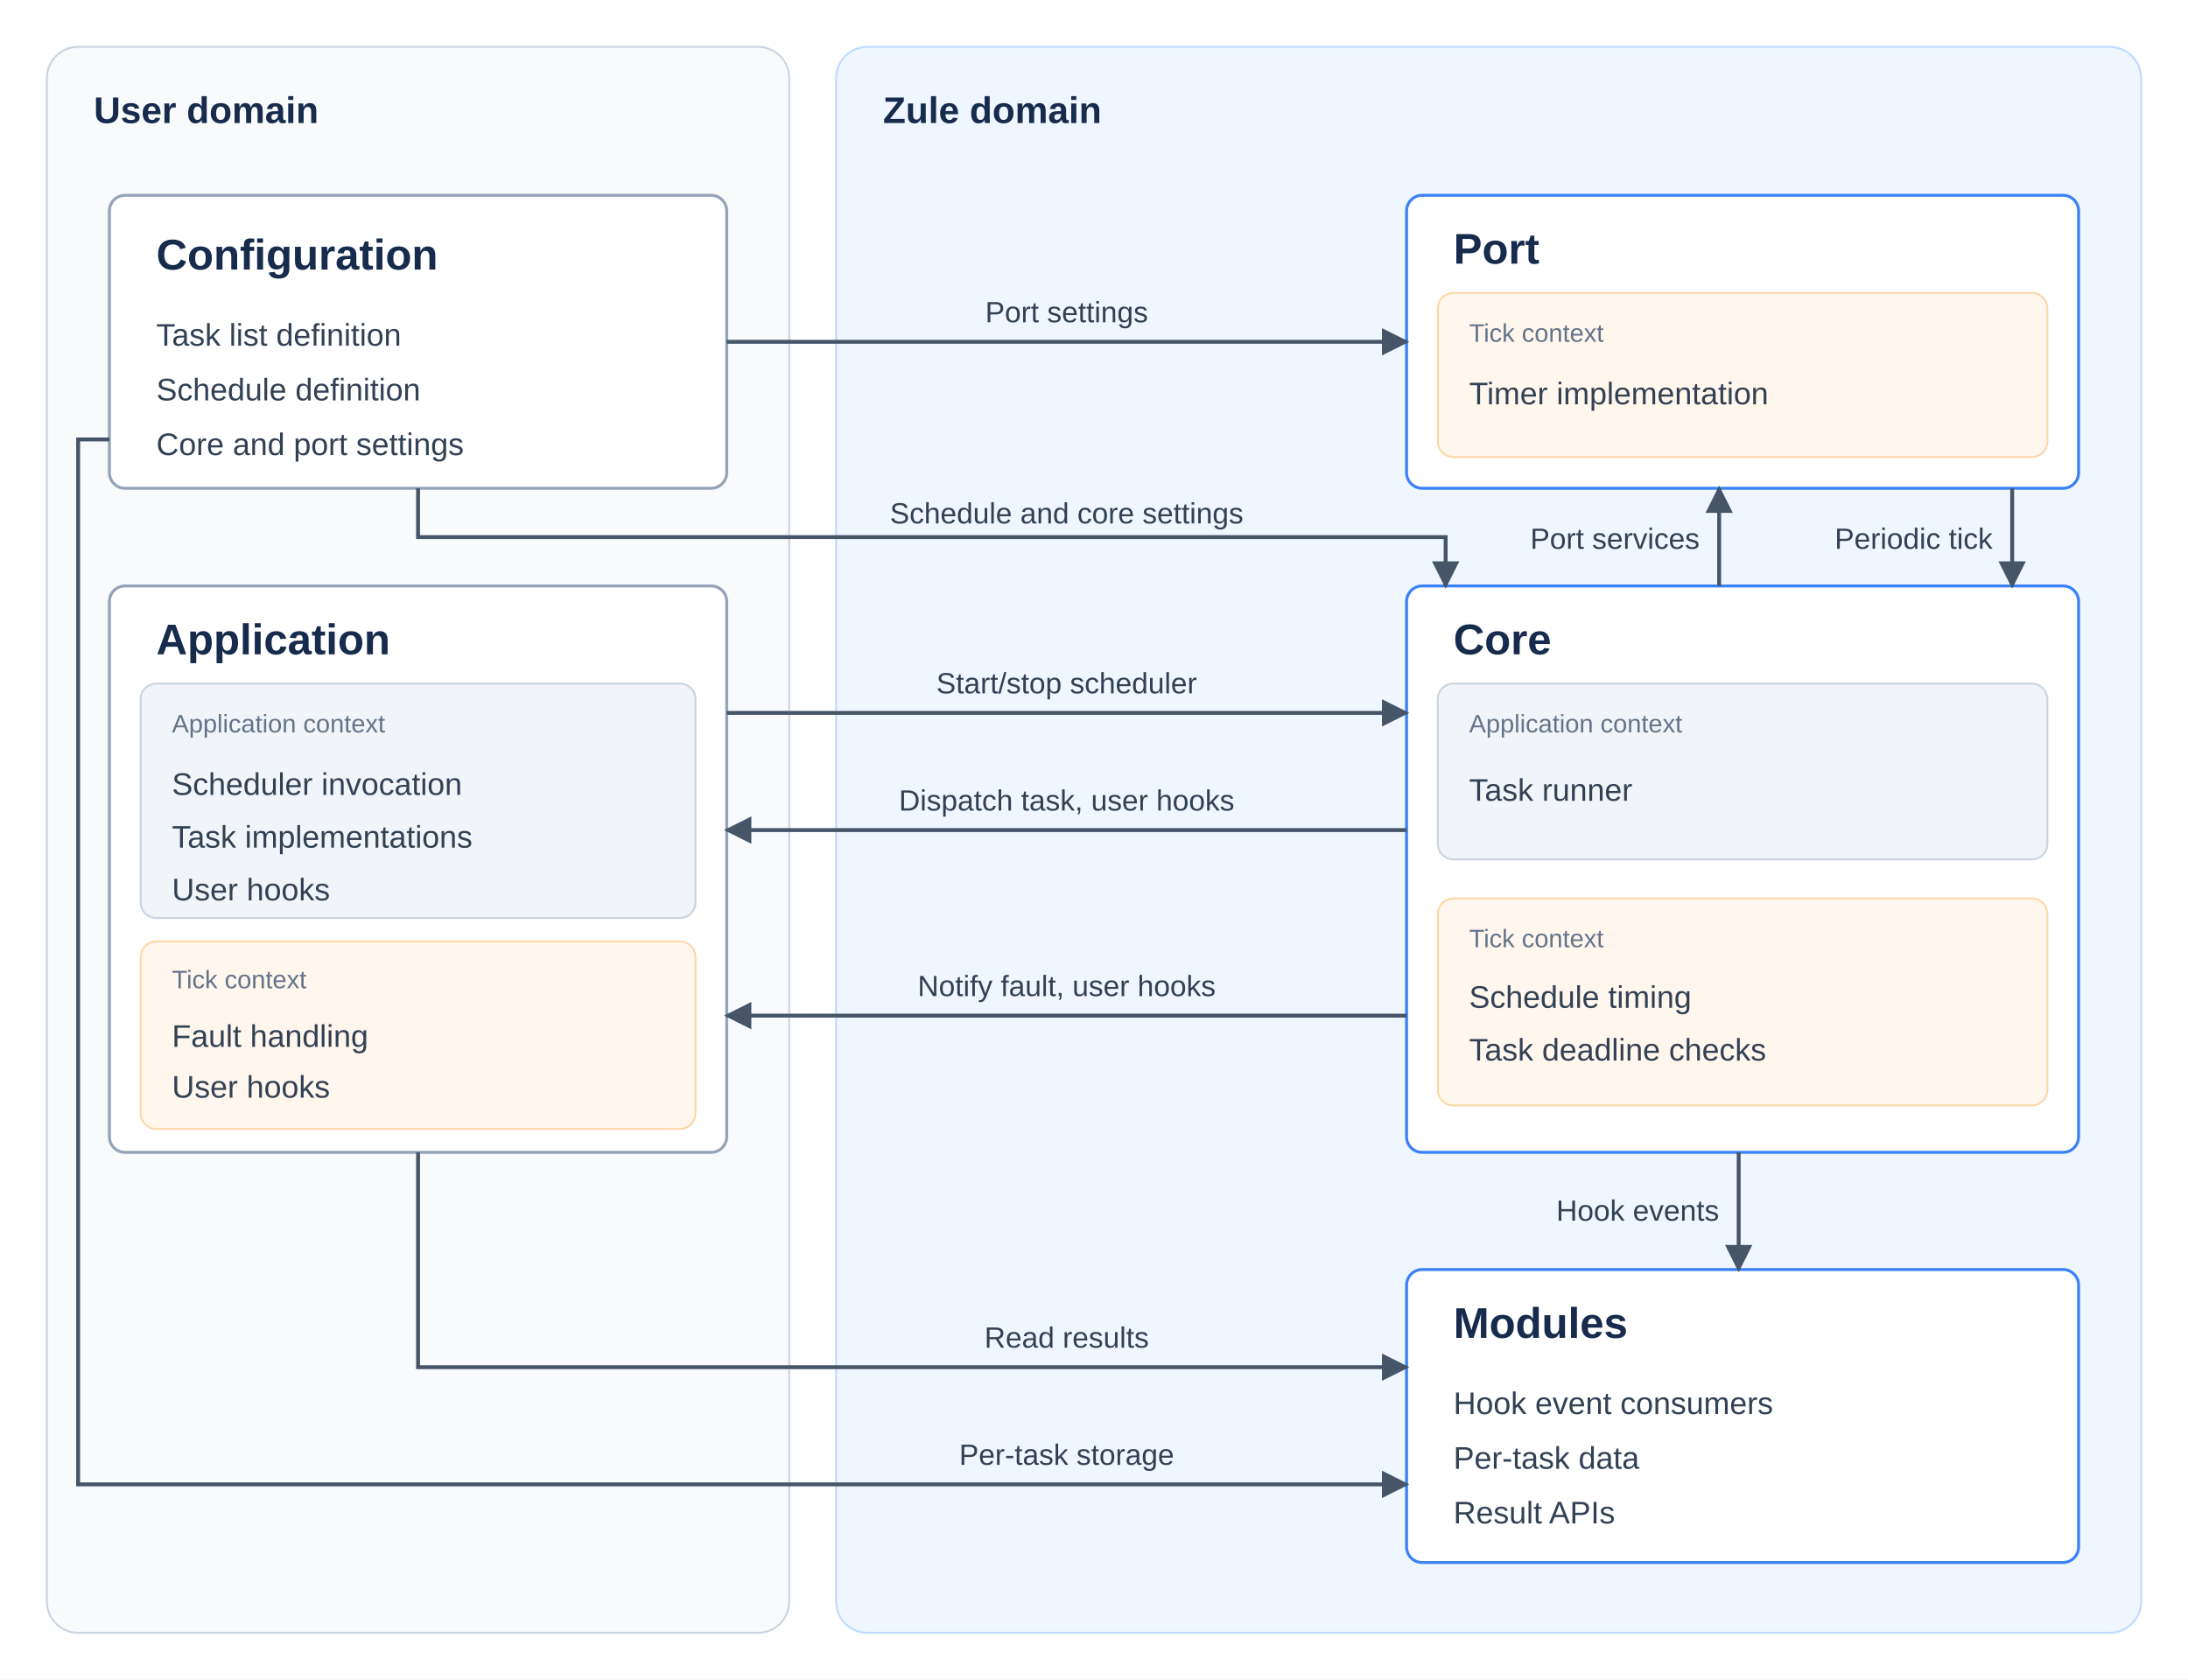
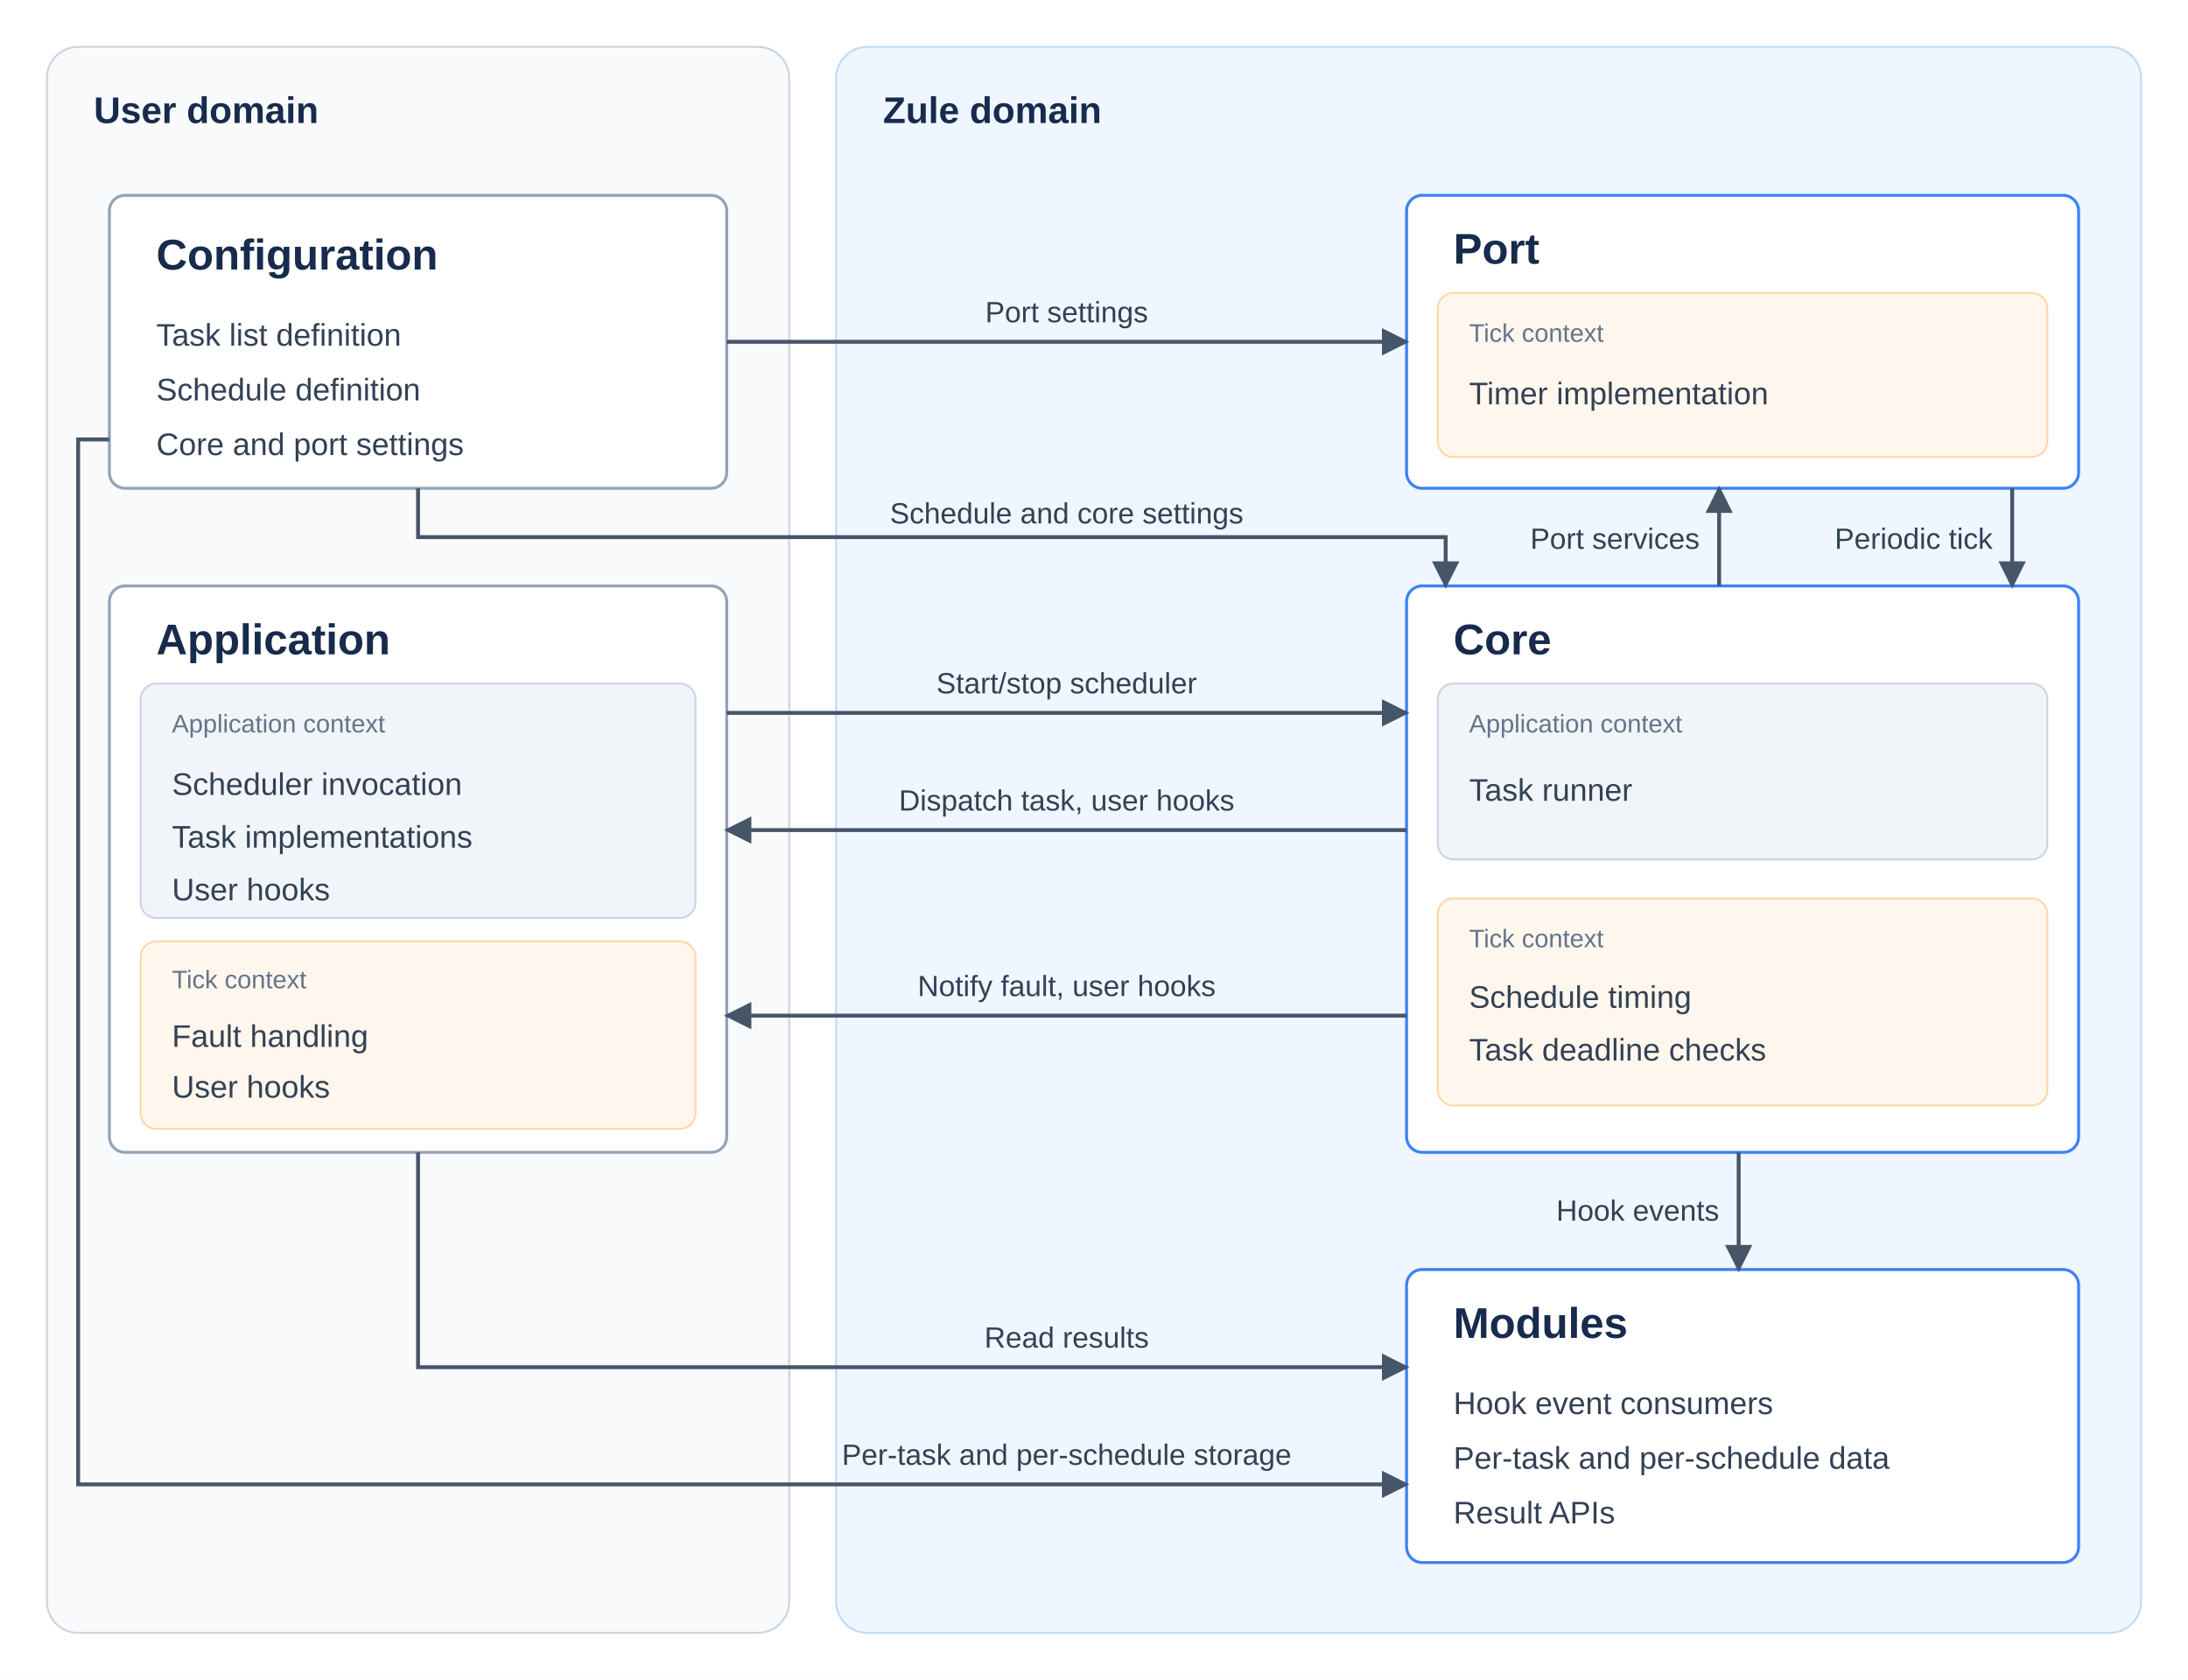
<svg xmlns="http://www.w3.org/2000/svg" width="1120" height="860" viewBox="0 0 1120 860" role="img" aria-labelledby="title description">
  <defs>
    <marker id="arrow" viewBox="0 0 10 10" refX="9" refY="5" markerWidth="7" markerHeight="7" orient="auto-start-reverse">
      <path d="M 0 0 L 10 5 L 0 10 Z" fill="#475569" />
    </marker>
    <style>
      text { font-family: Arial, Helvetica, sans-serif; fill: #172b4d; }
      .domain { font-size: 19px; font-weight: 700; }
      .heading { font-size: 22px; font-weight: 700; }
      .body { font-size: 16px; fill: #334155; }
      .label { font-size: 15px; fill: #334155; }
      .context { font-size: 13px; fill: #64748b; }
      .link { fill: none; stroke: #475569; stroke-width: 2; marker-end: url(#arrow); }
      .user { fill: #ffffff; stroke: #94a3b8; stroke-width: 1.5; }
      .zule { fill: #ffffff; stroke: #3b82f6; stroke-width: 1.5; }
      .application-context { fill: #f1f5f9; stroke: #cbd5e1; }
      .tick-context { fill: #fff7ed; stroke: #fed7aa; }
    </style>
  </defs>
  <rect width="1120" height="860" fill="#ffffff" />
  <rect x="24" y="24" width="380" height="812" rx="16" fill="#f8fafc" stroke="#cbd5e1" />
  <rect x="428" y="24" width="668" height="812" rx="16" fill="#eff6ff" stroke="#bfdbfe" />
  <text x="48" y="63" class="domain">User domain</text>
  <text x="452" y="63" class="domain">Zule domain</text>
  <rect x="56" y="100" width="316" height="150" rx="8" class="user" />
  <text x="80" y="138" class="heading">Configuration</text>
  <text x="80" y="177" class="body">Task list definition</text>
  <text x="80" y="205" class="body">Schedule definition</text>
  <text x="80" y="233" class="body">Core and port settings</text>
  <rect x="56" y="300" width="316" height="290" rx="8" class="user" />
  <text x="80" y="335" class="heading">Application</text>
  <rect x="72" y="350" width="284" height="120" rx="8" class="application-context" />
  <text x="88" y="375" class="context">Application context</text>
  <text x="88" y="407" class="body">Scheduler invocation</text>
  <text x="88" y="434" class="body">Task implementations</text>
  <text x="88" y="461" class="body">User hooks</text>
  <rect x="72" y="482" width="284" height="96" rx="8" class="tick-context" />
  <text x="88" y="506" class="context">Tick context</text>
  <text x="88" y="536" class="body">Fault handling</text>
  <text x="88" y="562" class="body">User hooks</text>
  <rect x="720" y="100" width="344" height="150" rx="8" class="zule" />
  <text x="744" y="135" class="heading">Port</text>
  <rect x="736" y="150" width="312" height="84" rx="8" class="tick-context" />
  <text x="752" y="175" class="context">Tick context</text>
  <text x="752" y="207" class="body">Timer implementation</text>
  <rect x="720" y="300" width="344" height="290" rx="8" class="zule" />
  <text x="744" y="335" class="heading">Core</text>
  <rect x="736" y="350" width="312" height="90" rx="8" class="application-context" />
  <text x="752" y="375" class="context">Application context</text>
  <text x="752" y="410" class="body">Task runner</text>
  <rect x="736" y="460" width="312" height="106" rx="8" class="tick-context" />
  <text x="752" y="485" class="context">Tick context</text>
  <text x="752" y="516" class="body">Schedule timing</text>
  <text x="752" y="543" class="body">Task deadline checks</text>
  <rect x="720" y="650" width="344" height="150" rx="8" class="zule" />
  <text x="744" y="685" class="heading">Modules</text>
  <text x="744" y="724" class="body">Hook event consumers</text>
-   <text x="744" y="752" class="body">Per-task data</text>
+   <text x="744" y="752" class="body">Per-task and per-schedule data</text>
  <text x="744" y="780" class="body">Result APIs</text>
  <path d="M 372 175 H 720" class="link" />
  <text x="546" y="165" class="label" text-anchor="middle">Port settings</text>
  <path d="M 214 250 V 275 H 740 V 300" class="link" />
  <text x="546" y="268" class="label" text-anchor="middle">Schedule and core settings</text>
  <path d="M 56 225 H 40 V 760 H 720" class="link" />
-   <text x="546" y="750" class="label" text-anchor="middle">Per-task storage</text>
+   <text x="546" y="750" class="label" text-anchor="middle">Per-task and per-schedule storage</text>
  <path d="M 372 365 H 720" class="link" />
  <text x="546" y="355" class="label" text-anchor="middle">Start/stop scheduler</text>
  <path d="M 720 425 H 372" class="link" />
  <text x="546" y="415" class="label" text-anchor="middle">Dispatch task, user hooks</text>
  <path d="M 720 520 H 372" class="link" />
  <text x="546" y="510" class="label" text-anchor="middle">Notify fault, user hooks</text>
  <path d="M 880 300 V 250" class="link" />
  <text x="870" y="281" class="label" text-anchor="end">Port services</text>
  <path d="M 1030 250 V 300" class="link" />
  <text x="1020" y="281" class="label" text-anchor="end">Periodic tick</text>
  <path d="M 890 590 V 650" class="link" />
  <text x="880" y="625" class="label" text-anchor="end">Hook events</text>
  <path d="M 214 590 V 700 H 720" class="link" />
  <text x="546" y="690" class="label" text-anchor="middle">Read results</text>
</svg>
